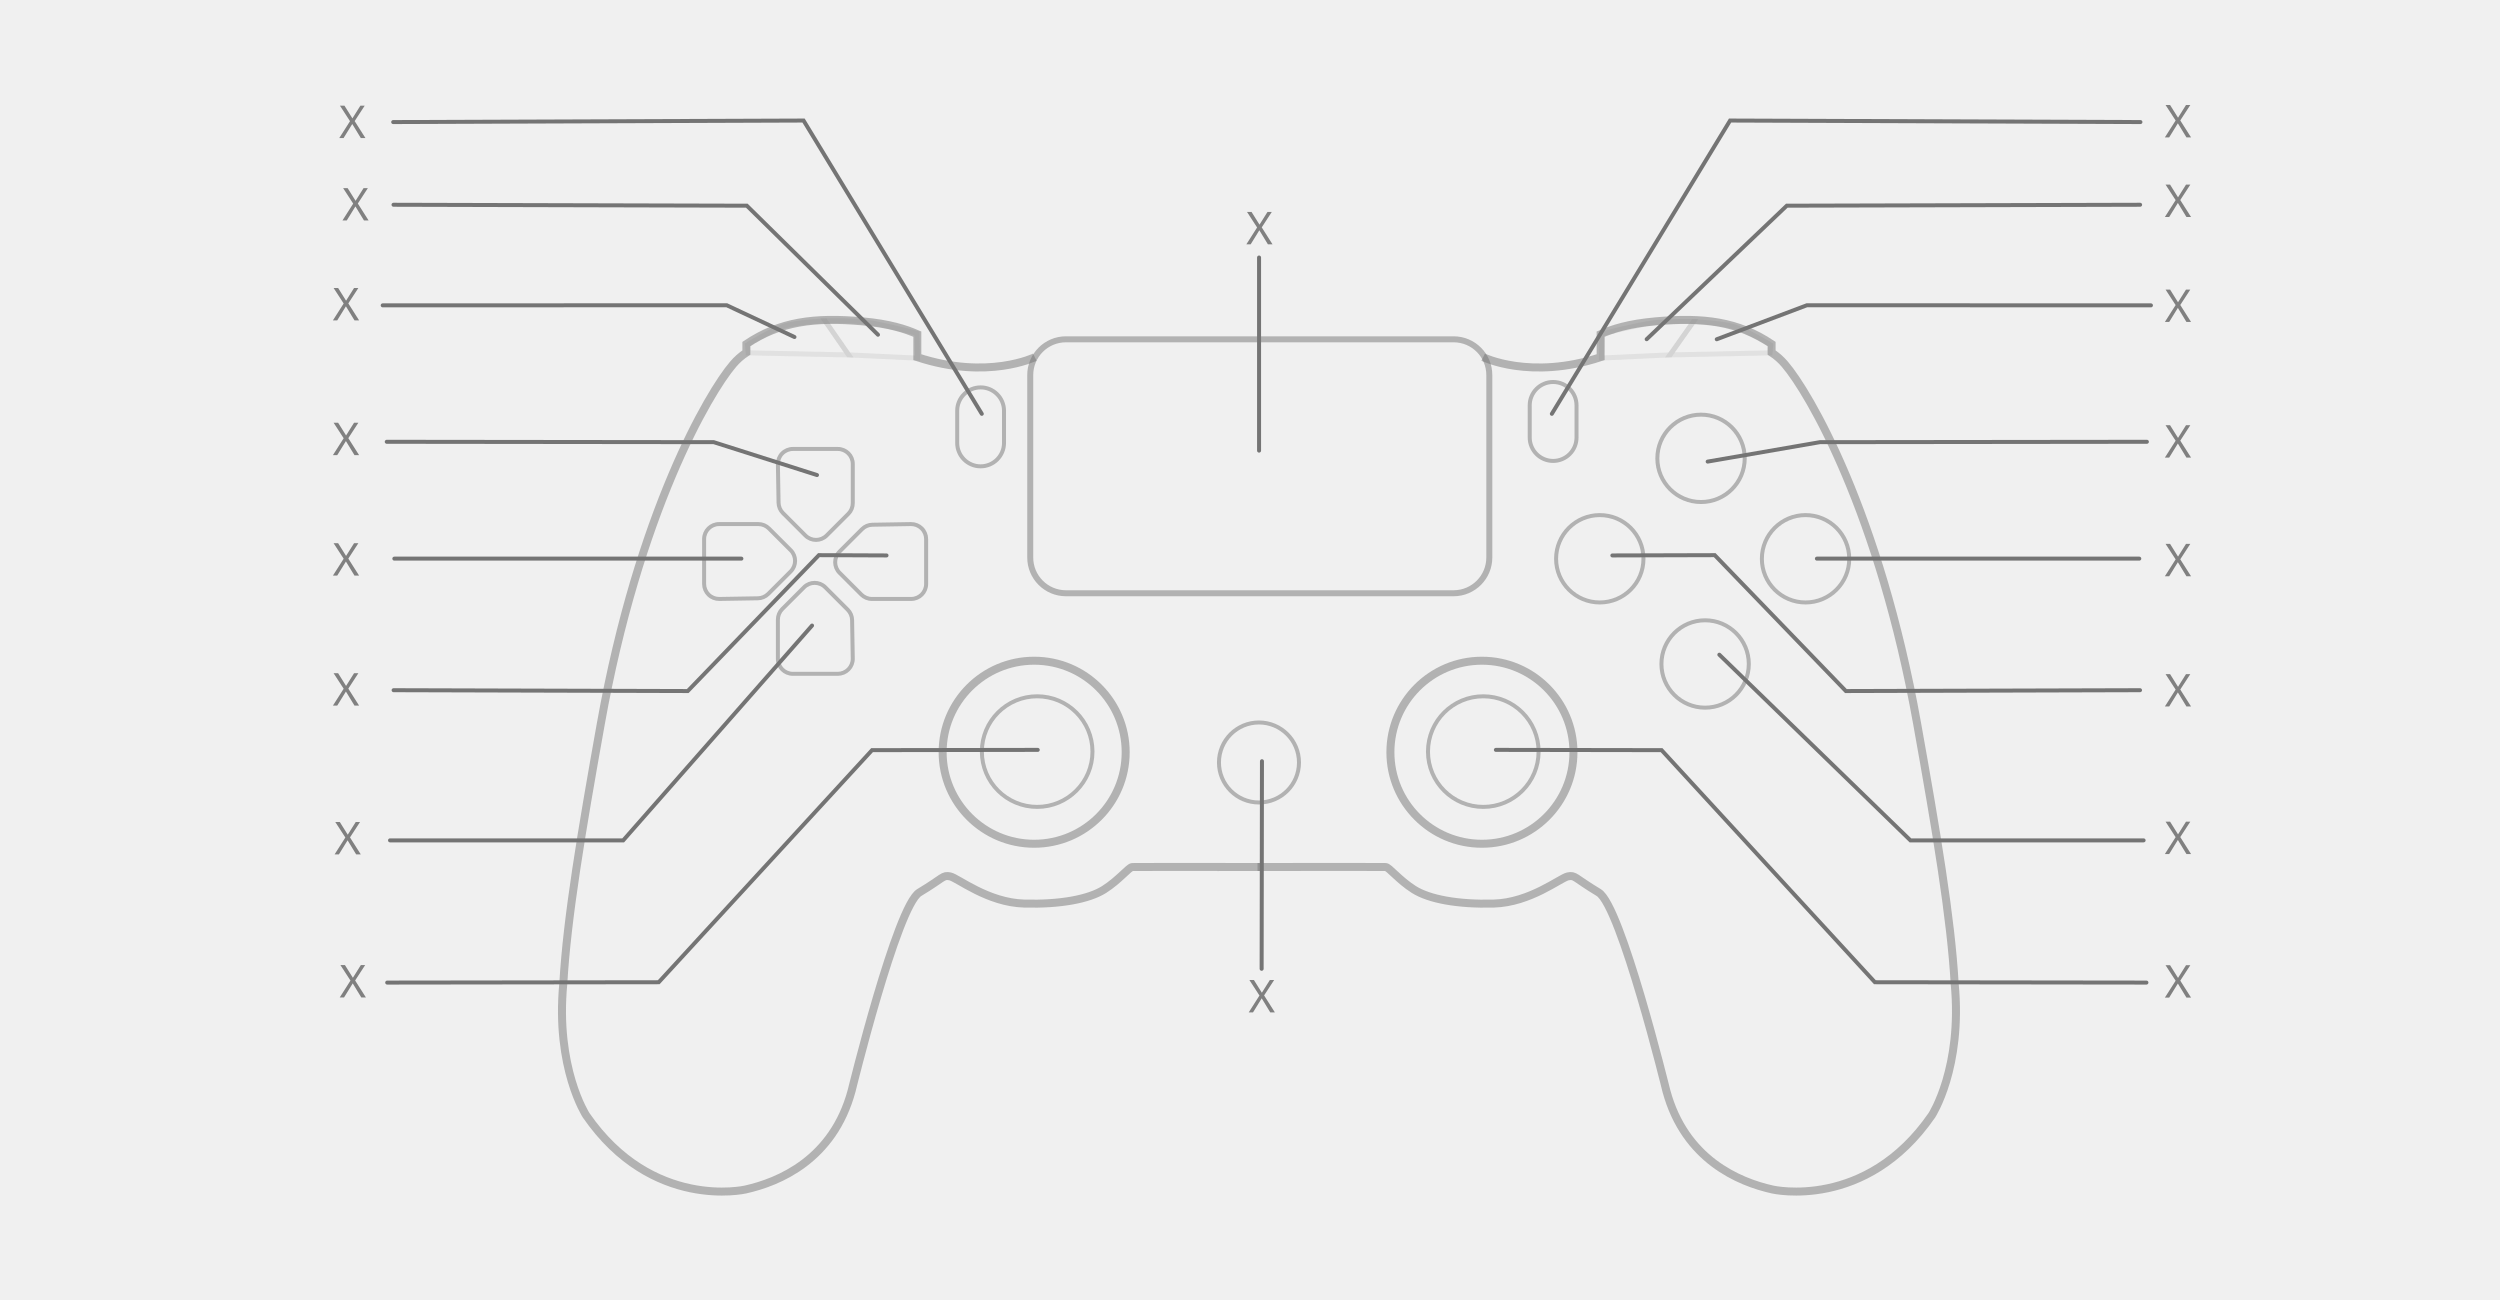
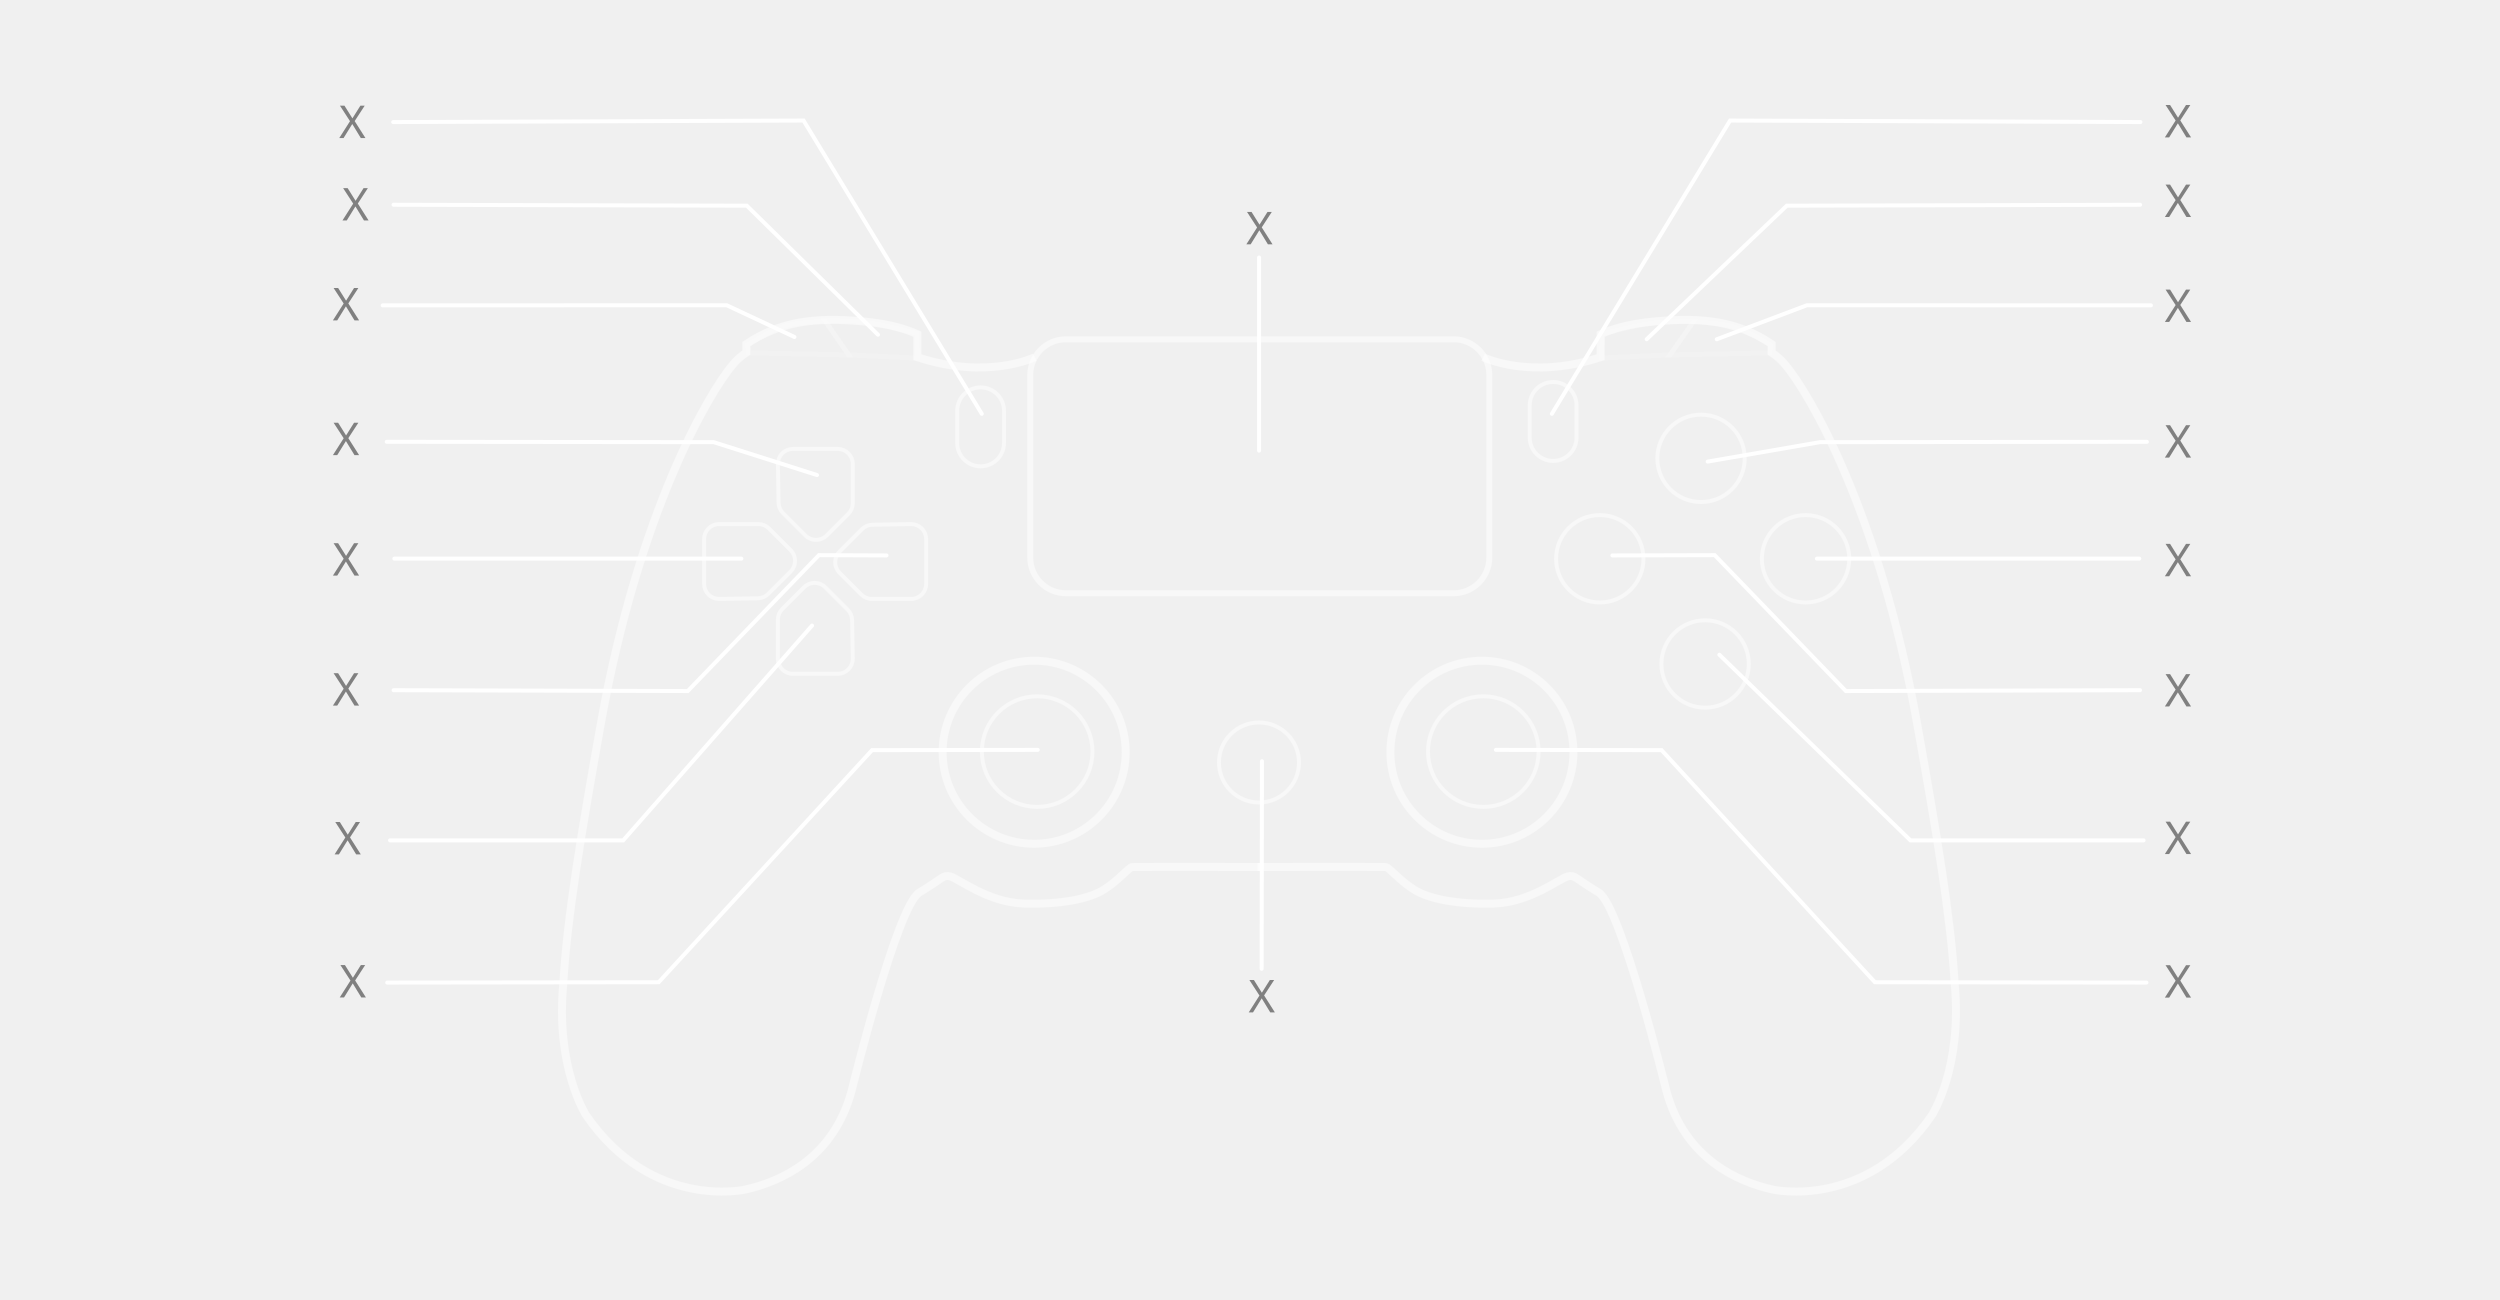
<svg xmlns="http://www.w3.org/2000/svg" width="1250" height="650" viewBox="0 0 1250 650" version="1.1" id="svg75" fill="none">
  <defs id="defs79" />
  <g id="group_texts" transform="translate(43.75825,11.51837)">
    <g id="inputs" transform="translate(62.01935,48.73171)">
-       <circle id="path_b0" cx="746.78" cy="271.74" r="21.843" fill="transparent" cursor="pointer" stroke="#747474" stroke-width="2" opacity="0.5" />
-       <circle id="path_b1" cx="796.999" cy="219.139" r="21.843" fill="transparent" cursor="pointer" stroke="#747474" stroke-width="2" opacity="0.5" />
-       <circle id="path_b2" cx="694.112" cy="219.139" r="21.843" fill="transparent" cursor="pointer" stroke="#747474" stroke-width="2" opacity="0.5" />
-       <circle id="path_b3" cx="744.739" cy="168.92" r="21.843" fill="transparent" cursor="pointer" stroke="#747474" stroke-width="2" opacity="0.5" />
-       <path id="path_b4" d="m 306.721,100.096 11.783,17.09 34.493,1.632 -0.305,-12.38 c 0,0 -17.34,-4.602 -26.215,-5.702 -6.538,-0.81 -19.755,-0.64 -19.755,-0.64 z" fill="transparent" cursor="pointer" stroke="#747474" stroke-width="2.5" opacity="0.5" stroke-opacity="0.25" />
-       <path id="path_b5" d="m 740.997,100.494 -11.729,16.683 -34.337,1.593 0.303,-12.085 c 0,0 17.262,-4.492 26.097,-5.566 6.509,-0.791 19.666,-0.625 19.666,-0.625 z" fill="transparent" cursor="pointer" stroke="#747474" stroke-width="2.5" opacity="0.5" stroke-opacity="0.25" />
-       <path id="path_b6" d="m 306.81,100.242 11.798,16.977 -50.316,-1.047 -0.333,-4.003 c 0,0 11.699,-7.33 18.221,-9.342 6.623,-2.043 20.631,-2.585 20.631,-2.585 z" fill="transparent" cursor="pointer" stroke="#747474" stroke-width="2.5" opacity="0.5" stroke-opacity="0.25" />
-       <path id="path_b7" d="m 740.908,100.636 -11.744,16.573 50.088,-1.022 0.332,-3.907 c 0,0 -11.646,-7.155 -18.139,-9.119 -6.593,-1.994 -20.538,-2.524 -20.538,-2.524 z" fill="transparent" cursor="pointer" stroke="#747474" stroke-width="2.5" opacity="0.5" stroke-opacity="0.25" />
-       <rect id="path_b8" width="23.408" height="39.467" rx="11.704" fill="transparent" cursor="pointer" stroke="#747474" stroke-width="2" x="372.822" y="133.449" opacity="0.5" />
-       <rect id="path_b9" width="23.408" height="39.467" rx="11.704" fill="transparent" cursor="pointer" stroke="#747474" stroke-width="2" x="659.078" y="130.746" opacity="0.5" />
-       <circle id="path_b10" cx="412.808" cy="315.548" r="27.65" fill="transparent" cursor="pointer" stroke="#747474" stroke-width="2" opacity="0.5" />
-       <circle id="path_b11" cx="635.866" cy="315.548" r="27.65" fill="transparent" cursor="pointer" stroke="#747474" stroke-width="2" opacity="0.5" />
-       <path id="path_b12" d="m 290.666,164.225 h 22.443 a 7.5,7.5 0 0 1 7.5,7.5 v 19.613 a 7.493,7.493 0 0 1 -2.2,5.3 l -10.877,10.872 a 7.5,7.5 0 0 1 -10.6,0 l -11.237,-11.235 a 7.5,7.5 0 0 1 -2.194,-5.172 l -0.328,-19.254 a 7.5,7.5 0 0 1 7.493,-7.624 z" fill="transparent" cursor="pointer" stroke="#747474" stroke-width="2" opacity="0.5" />
-       <path id="path_b13" d="m 313.109,276.664 h -22.443 a 7.5,7.5 0 0 1 -7.5,-7.495 v -19.613 a 7.5,7.5 0 0 1 2.2,-5.3 l 10.879,-10.877 a 7.5,7.5 0 0 1 10.6,0 l 11.236,11.237 a 7.5,7.5 0 0 1 2.194,5.172 l 0.328,19.254 a 7.5,7.5 0 0 1 -7.494,7.622 z" fill="transparent" cursor="pointer" stroke="#747474" stroke-width="2" opacity="0.5" />
-       <path id="path_b14" d="m 246.281,231.725 v -22.442 a 7.5,7.5 0 0 1 7.5,-7.495 h 19.613 a 7.494,7.494 0 0 1 5.3,2.2 l 10.878,10.878 a 7.5,7.5 0 0 1 0,10.6 l -11.237,11.236 a 7.5,7.5 0 0 1 -5.171,2.195 l -19.254,0.328 a 7.5,7.5 0 0 1 -7.629,-7.5 z" fill="transparent" cursor="pointer" stroke="#747474" stroke-width="2" opacity="0.5" />
-       <path id="path_b15" d="m 357.291,209.282 v 22.443 a 7.5,7.5 0 0 1 -7.5,7.5 h -19.609 a 7.494,7.494 0 0 1 -5.3,-2.2 l -10.878,-10.877 a 7.5,7.5 0 0 1 0,-10.6 l 11.237,-11.237 a 7.5,7.5 0 0 1 5.171,-2.194 l 19.26,-0.329 a 7.5,7.5 0 0 1 7.619,7.494 z" fill="transparent" cursor="pointer" stroke="#747474" stroke-width="2" opacity="0.5" />
-       <circle id="path_b16" cx="523.711" cy="320.992" r="20.006" fill="transparent" cursor="pointer" stroke="#747474" stroke-width="2" opacity="0.5" />
-       <path id="path_b17" d="m 427.164,109.402 h 193.895 a 17.867,17.867 0 0 1 17.822,17.911 v 91.154 a 17.867,17.867 0 0 1 -17.822,17.911 h -193.895 a 17.867,17.867 0 0 1 -17.822,-17.911 v -91.154 a 17.867,17.867 0 0 1 17.822,-17.911 z" fill="transparent" cursor="pointer" stroke="#747474" stroke-width="3" opacity="0.5" />
+       <circle id="path_b0" cx="746.78" cy="271.74" r="21.843" fill="transparent" cursor="pointer" stroke="#FFFFFF" stroke-width="2" opacity="0.5" />
+       <circle id="path_b1" cx="796.999" cy="219.139" r="21.843" fill="transparent" cursor="pointer" stroke="#FFFFFF" stroke-width="2" opacity="0.5" />
+       <circle id="path_b2" cx="694.112" cy="219.139" r="21.843" fill="transparent" cursor="pointer" stroke="#FFFFFF" stroke-width="2" opacity="0.5" />
+       <circle id="path_b3" cx="744.739" cy="168.92" r="21.843" fill="transparent" cursor="pointer" stroke="#FFFFFF" stroke-width="2" opacity="0.5" />
+       <path id="path_b4" d="m 306.721,100.096 11.783,17.09 34.493,1.632 -0.305,-12.38 c 0,0 -17.34,-4.602 -26.215,-5.702 -6.538,-0.81 -19.755,-0.64 -19.755,-0.64 z" fill="transparent" cursor="pointer" stroke="#FFFFFF" stroke-width="2.5" opacity="0.5" stroke-opacity="0.25" />
+       <path id="path_b5" d="m 740.997,100.494 -11.729,16.683 -34.337,1.593 0.303,-12.085 c 0,0 17.262,-4.492 26.097,-5.566 6.509,-0.791 19.666,-0.625 19.666,-0.625 z" fill="transparent" cursor="pointer" stroke="#FFFFFF" stroke-width="2.5" opacity="0.5" stroke-opacity="0.25" />
+       <path id="path_b6" d="m 306.81,100.242 11.798,16.977 -50.316,-1.047 -0.333,-4.003 c 0,0 11.699,-7.33 18.221,-9.342 6.623,-2.043 20.631,-2.585 20.631,-2.585 z" fill="transparent" cursor="pointer" stroke="#FFFFFF" stroke-width="2.5" opacity="0.5" stroke-opacity="0.25" />
+       <path id="path_b7" d="m 740.908,100.636 -11.744,16.573 50.088,-1.022 0.332,-3.907 c 0,0 -11.646,-7.155 -18.139,-9.119 -6.593,-1.994 -20.538,-2.524 -20.538,-2.524 z" fill="transparent" cursor="pointer" stroke="#FFFFFF" stroke-width="2.5" opacity="0.5" stroke-opacity="0.25" />
+       <rect id="path_b8" width="23.408" height="39.467" rx="11.704" fill="transparent" cursor="pointer" stroke="#FFFFFF" stroke-width="2" x="372.822" y="133.449" opacity="0.5" />
+       <rect id="path_b9" width="23.408" height="39.467" rx="11.704" fill="transparent" cursor="pointer" stroke="#FFFFFF" stroke-width="2" x="659.078" y="130.746" opacity="0.5" />
+       <circle id="path_b10" cx="412.808" cy="315.548" r="27.65" fill="transparent" cursor="pointer" stroke="#FFFFFF" stroke-width="2" opacity="0.5" />
+       <circle id="path_b11" cx="635.866" cy="315.548" r="27.65" fill="transparent" cursor="pointer" stroke="#FFFFFF" stroke-width="2" opacity="0.5" />
+       <path id="path_b12" d="m 290.666,164.225 h 22.443 a 7.5,7.5 0 0 1 7.5,7.5 v 19.613 a 7.493,7.493 0 0 1 -2.2,5.3 l -10.877,10.872 a 7.5,7.5 0 0 1 -10.6,0 l -11.237,-11.235 a 7.5,7.5 0 0 1 -2.194,-5.172 l -0.328,-19.254 a 7.5,7.5 0 0 1 7.493,-7.624 z" fill="transparent" cursor="pointer" stroke="#FFFFFF" stroke-width="2" opacity="0.5" />
+       <path id="path_b13" d="m 313.109,276.664 h -22.443 a 7.5,7.5 0 0 1 -7.5,-7.495 v -19.613 a 7.5,7.5 0 0 1 2.2,-5.3 l 10.879,-10.877 a 7.5,7.5 0 0 1 10.6,0 l 11.236,11.237 a 7.5,7.5 0 0 1 2.194,5.172 l 0.328,19.254 a 7.5,7.5 0 0 1 -7.494,7.622 z" fill="transparent" cursor="pointer" stroke="#FFFFFF" stroke-width="2" opacity="0.5" />
+       <path id="path_b14" d="m 246.281,231.725 v -22.442 a 7.5,7.5 0 0 1 7.5,-7.495 h 19.613 a 7.494,7.494 0 0 1 5.3,2.2 l 10.878,10.878 a 7.5,7.5 0 0 1 0,10.6 l -11.237,11.236 a 7.5,7.5 0 0 1 -5.171,2.195 l -19.254,0.328 a 7.5,7.5 0 0 1 -7.629,-7.5 z" fill="transparent" cursor="pointer" stroke="#FFFFFF" stroke-width="2" opacity="0.5" />
+       <path id="path_b15" d="m 357.291,209.282 v 22.443 a 7.5,7.5 0 0 1 -7.5,7.5 h -19.609 a 7.494,7.494 0 0 1 -5.3,-2.2 l -10.878,-10.877 a 7.5,7.5 0 0 1 0,-10.6 l 11.237,-11.237 a 7.5,7.5 0 0 1 5.171,-2.194 l 19.26,-0.329 a 7.5,7.5 0 0 1 7.619,7.494 z" fill="transparent" cursor="pointer" stroke="#FFFFFF" stroke-width="2" opacity="0.5" />
+       <circle id="path_b16" cx="523.711" cy="320.992" r="20.006" fill="transparent" cursor="pointer" stroke="#FFFFFF" stroke-width="2" opacity="0.5" />
+       <path id="path_b17" d="m 427.164,109.402 h 193.895 a 17.867,17.867 0 0 1 17.822,17.911 v 91.154 a 17.867,17.867 0 0 1 -17.822,17.911 h -193.895 a 17.867,17.867 0 0 1 -17.822,-17.911 v -91.154 a 17.867,17.867 0 0 1 17.822,-17.911 z" fill="transparent" cursor="pointer" stroke="#FFFFFF" stroke-width="3" opacity="0.5" />
    </g>
    <g id="group_body" transform="translate(62.01935,48.73171)">
-       <circle cx="635.185" cy="315.867" r="45.762" fill="none" id="path_axis_b15" opacity="0.5" stroke="#747474" stroke-width="4" />
-       <circle cx="411.301" cy="315.867" r="45.762" fill="none" id="path_axis_b14" opacity="0.5" stroke="#747474" stroke-width="4" />
-       <path id="path_left_body" d="m 411.629,118.339 c 0,0 -23.6,11.613 -58.741,0 v -11.509 c -5.844,-2.541 -13.7,-5.182 -27.456,-6.407 -24.045,-2.14 -41.164,0.066 -58.025,11.335 v 4.262 a 30.665,30.665 0 0 0 -6.625,5.854 c -12.247,14.289 -47.273,74.291 -66.125,179.622 -9.707,54.235 -16.938,97.438 -18.775,129.944 -4.021,42.239 11.4,65.932 11.4,65.932 32.971,47.877 79.599,37.145 79.599,37.145 16.919,-3.757 43.885,-15.017 53.157,-49.381 0,0 22.67,-92.43 33.854,-99.141 12.248,-7.349 11.656,-8.851 15.433,-8.034 3.777,0.817 18.781,13.065 36.95,13.575 18.169,0.51 32.458,-2.245 40.012,-7.043 7.554,-4.798 12.351,-11.126 14.086,-11.228 0.9,-0.053 23.163,-0.051 44.5,-0.037 v 0.037 c 0,0 8.259,-0.01 19.578,-0.021" fill="none" stroke="#747474" stroke-width="4" opacity="0.5" />
-       <path id="path_right_body" d="m 635.801,118.339 c 0,0 23.6,11.613 58.741,0 v -11.509 c 5.844,-2.541 13.7,-5.182 27.456,-6.407 24.045,-2.14 41.164,0.066 58.025,11.335 v 4.262 a 30.664,30.664 0 0 1 6.625,5.854 c 12.247,14.289 47.273,74.291 66.125,179.622 9.707,54.235 16.938,97.438 18.775,129.944 4.021,42.24 -11.4,65.932 -11.4,65.932 -32.971,47.877 -79.6,37.145 -79.6,37.145 -16.919,-3.757 -43.885,-15.017 -53.157,-49.381 0,0 -22.67,-92.43 -33.854,-99.141 -12.248,-7.349 -11.656,-8.851 -15.433,-8.035 -3.777,0.816 -18.781,13.065 -36.95,13.575 -18.169,0.51 -32.458,-2.245 -40.012,-7.043 -7.554,-4.798 -12.351,-11.126 -14.086,-11.228 -0.9,-0.052 -23.163,-0.051 -44.5,-0.037 v 0.037 c 0,0 -8.259,-0.01 -19.578,-0.021" fill="none" stroke="#747474" stroke-width="4" opacity="0.5" />
+       <circle cx="635.185" cy="315.867" r="45.762" fill="none" id="path_axis_b15" opacity="0.5" stroke="#FFFFFF" stroke-width="4" />
+       <circle cx="411.301" cy="315.867" r="45.762" fill="none" id="path_axis_b14" opacity="0.5" stroke="#FFFFFF" stroke-width="4" />
+       <path id="path_left_body" d="m 411.629,118.339 c 0,0 -23.6,11.613 -58.741,0 v -11.509 c -5.844,-2.541 -13.7,-5.182 -27.456,-6.407 -24.045,-2.14 -41.164,0.066 -58.025,11.335 v 4.262 a 30.665,30.665 0 0 0 -6.625,5.854 c -12.247,14.289 -47.273,74.291 -66.125,179.622 -9.707,54.235 -16.938,97.438 -18.775,129.944 -4.021,42.239 11.4,65.932 11.4,65.932 32.971,47.877 79.599,37.145 79.599,37.145 16.919,-3.757 43.885,-15.017 53.157,-49.381 0,0 22.67,-92.43 33.854,-99.141 12.248,-7.349 11.656,-8.851 15.433,-8.034 3.777,0.817 18.781,13.065 36.95,13.575 18.169,0.51 32.458,-2.245 40.012,-7.043 7.554,-4.798 12.351,-11.126 14.086,-11.228 0.9,-0.053 23.163,-0.051 44.5,-0.037 v 0.037 c 0,0 8.259,-0.01 19.578,-0.021" fill="none" stroke="#FFFFFF" stroke-width="4" opacity="0.5" />
+       <path id="path_right_body" d="m 635.801,118.339 c 0,0 23.6,11.613 58.741,0 v -11.509 c 5.844,-2.541 13.7,-5.182 27.456,-6.407 24.045,-2.14 41.164,0.066 58.025,11.335 v 4.262 a 30.664,30.664 0 0 1 6.625,5.854 c 12.247,14.289 47.273,74.291 66.125,179.622 9.707,54.235 16.938,97.438 18.775,129.944 4.021,42.24 -11.4,65.932 -11.4,65.932 -32.971,47.877 -79.6,37.145 -79.6,37.145 -16.919,-3.757 -43.885,-15.017 -53.157,-49.381 0,0 -22.67,-92.43 -33.854,-99.141 -12.248,-7.349 -11.656,-8.851 -15.433,-8.035 -3.777,0.816 -18.781,13.065 -36.95,13.575 -18.169,0.51 -32.458,-2.245 -40.012,-7.043 -7.554,-4.798 -12.351,-11.126 -14.086,-11.228 -0.9,-0.052 -23.163,-0.051 -44.5,-0.037 v 0.037 c 0,0 -8.259,-0.01 -19.578,-0.021" fill="none" stroke="#FFFFFF" stroke-width="4" opacity="0.5" />
    </g>
    <g id="group_lines_left" transform="translate(171.9458,93.42107)">
-       <path id="path_line_b4" d="M -18.947,-2.561 157.708,-2.093 223.288,62.424" fill="none" stroke="#747474" stroke-linecap="round" stroke-width="2" />
-       <path id="path_line_b6" d="M 181.524,63.568 147.66,47.685 -24.356,47.739" fill="none" stroke="#747474" stroke-linecap="round" stroke-width="2" />
-       <path id="path_line_b8" d="m -19.107,-43.906 205.176,-0.761 89.119,146.639" fill="none" stroke="#747474" stroke-linecap="round" stroke-width="2" />
-       <path id="path_line_b10" d="m 303.168,270 -82.848,0.135 -106.665,116.04 -135.755,0.176" fill="none" stroke="#747474" stroke-linecap="round" stroke-width="2" />
-       <path id="path_line_b12" d="M 192.792,132.584 141.157,116.141 -22.331,115.955" fill="none" stroke="#747474" stroke-linecap="round" stroke-width="2" stroke-dasharray="none" />
-       <path id="path_line_b13" d="M -20.691,315.245 H 95.895 L 190.32,207.839" fill="none" stroke="#747474" stroke-linecap="round" stroke-width="2" />
-       <path id="path_line_b14" d="M -18.534,174.376 H 154.99" fill="none" stroke="#747474" stroke-linecap="round" stroke-width="2" />
-       <path id="path_line_b15" d="m -18.903,240.161 147.075,0.423 65.571,-67.945 33.815,0.145" fill="none" stroke="#747474" stroke-linecap="round" stroke-width="2" opacity="0.99" stroke-dasharray="none" />
+       <path id="path_line_b4" d="M -18.947,-2.561 157.708,-2.093 223.288,62.424" fill="none" stroke="#FFFFFF" stroke-linecap="round" stroke-width="2" />
+       <path id="path_line_b6" d="M 181.524,63.568 147.66,47.685 -24.356,47.739" fill="none" stroke="#FFFFFF" stroke-linecap="round" stroke-width="2" />
+       <path id="path_line_b8" d="m -19.107,-43.906 205.176,-0.761 89.119,146.639" fill="none" stroke="#FFFFFF" stroke-linecap="round" stroke-width="2" />
+       <path id="path_line_b10" d="m 303.168,270 -82.848,0.135 -106.665,116.04 -135.755,0.176" fill="none" stroke="#FFFFFF" stroke-linecap="round" stroke-width="2" />
+       <path id="path_line_b12" d="M 192.792,132.584 141.157,116.141 -22.331,115.955" fill="none" stroke="#FFFFFF" stroke-linecap="round" stroke-width="2" stroke-dasharray="none" />
+       <path id="path_line_b13" d="M -20.691,315.245 H 95.895 L 190.32,207.839" fill="none" stroke="#FFFFFF" stroke-linecap="round" stroke-width="2" />
+       <path id="path_line_b14" d="M -18.534,174.376 H 154.99" fill="none" stroke="#FFFFFF" stroke-linecap="round" stroke-width="2" />
+       <path id="path_line_b15" d="m -18.903,240.161 147.075,0.423 65.571,-67.945 33.815,0.145" fill="none" stroke="#FFFFFF" stroke-linecap="round" stroke-width="2" opacity="0.99" stroke-dasharray="none" />
    </g>
    <g id="group_lines_right" transform="matrix(-1,0,0,1,1007.352,93.42107)">
-       <path id="path_line_b0" d="M -20.691,315.245 H 95.895 l 95.546,-92.833" fill="none" stroke="#747474" stroke-linecap="round" stroke-width="2" />
-       <path id="path_line_b1" d="M -18.534,174.376 H 142.659" fill="none" stroke="#747474" stroke-linecap="round" stroke-width="2" />
-       <path id="path_line_b2" d="m -18.903,240.161 147.075,0.423 65.571,-67.945 51.19,0.145" fill="none" stroke="#747474" stroke-linecap="round" stroke-width="2" opacity="0.99" stroke-dasharray="none" />
-       <path id="path_line_b3" d="m 197.276,125.859 -56.119,-9.717 -163.488,-0.186" fill="none" stroke="#747474" stroke-linecap="round" stroke-width="2" stroke-dasharray="none" />
-       <path id="path_line_b5" d="M -18.947,-2.561 157.708,-2.093 227.772,64.666" fill="none" stroke="#747474" stroke-linecap="round" stroke-width="2" />
-       <path id="path_line_b7" d="m 192.734,64.689 -45.073,-17.004 -172.017,0.054" fill="none" stroke="#747474" stroke-linecap="round" stroke-width="2" />
-       <path id="path_line_b9" d="m -19.107,-43.906 205.176,-0.761 89.119,146.639" fill="none" stroke="#747474" stroke-linecap="round" stroke-width="2" />
-       <path id="path_line_b11" d="m 303.168,270 -82.848,0.135 -106.665,116.04 -135.755,0.176" fill="none" stroke="#747474" stroke-linecap="round" stroke-width="2" />
+       <path id="path_line_b0" d="M -20.691,315.245 H 95.895 l 95.546,-92.833" fill="none" stroke="#FFFFFF" stroke-linecap="round" stroke-width="2" />
+       <path id="path_line_b1" d="M -18.534,174.376 H 142.659" fill="none" stroke="#FFFFFF" stroke-linecap="round" stroke-width="2" />
+       <path id="path_line_b2" d="m -18.903,240.161 147.075,0.423 65.571,-67.945 51.19,0.145" fill="none" stroke="#FFFFFF" stroke-linecap="round" stroke-width="2" opacity="0.99" stroke-dasharray="none" />
+       <path id="path_line_b3" d="m 197.276,125.859 -56.119,-9.717 -163.488,-0.186" fill="none" stroke="#FFFFFF" stroke-linecap="round" stroke-width="2" stroke-dasharray="none" />
+       <path id="path_line_b5" d="M -18.947,-2.561 157.708,-2.093 227.772,64.666" fill="none" stroke="#FFFFFF" stroke-linecap="round" stroke-width="2" />
+       <path id="path_line_b7" d="m 192.734,64.689 -45.073,-17.004 -172.017,0.054" fill="none" stroke="#FFFFFF" stroke-linecap="round" stroke-width="2" />
+       <path id="path_line_b9" d="m -19.107,-43.906 205.176,-0.761 89.119,146.639" fill="none" stroke="#FFFFFF" stroke-linecap="round" stroke-width="2" />
+       <path id="path_line_b11" d="m 303.168,270 -82.848,0.135 -106.665,116.04 -135.755,0.176" fill="none" stroke="#FFFFFF" stroke-linecap="round" stroke-width="2" />
    </g>
    <g id="group_lines_center">
-       <path id="path_line_b16" d="M 587.221,369.088 587.058,472.878" fill="none" stroke="#747474" stroke-linecap="round" stroke-width="2" />
-       <path id="path_line_b17" d="m 585.775,117.242 v 96.555" fill="none" stroke="#747474" stroke-linecap="round" stroke-width="2" />
+       <path id="path_line_b16" d="M 587.221,369.088 587.058,472.878" fill="none" stroke="#FFFFFF" stroke-linecap="round" stroke-width="2" />
+       <path id="path_line_b17" d="m 585.775,117.242 v 96.555" fill="none" stroke="#FFFFFF" stroke-linecap="round" stroke-width="2" />
    </g>
    <text xml:space="preserve" x="585.961" y="110.654" text-anchor="middle" id="text_b17" font-style="normal" font-variant="normal" font-weight="500" font-stretch="normal" font-size="22.667px" font-family="Fira Mono for Powerline" fill="#808080">X</text>
    <text xml:space="preserve" x="587.142" y="494.683" text-anchor="middle" id="text_b16" font-style="normal" font-variant="normal" font-weight="500" font-stretch="normal" font-size="22.667px" font-family="Fira Mono for Powerline" fill="#808080">X</text>
    <text xml:space="preserve" x="135.889" y="341.285" text-anchor="end" id="text_b15" font-style="normal" font-variant="normal" font-weight="500" font-stretch="normal" font-size="22.667px" font-family="Fira Mono for Powerline" fill="#808080">X</text>
    <text xml:space="preserve" x="135.889" y="276.286" text-anchor="end" id="text_b14" font-style="normal" font-variant="normal" font-weight="500" font-stretch="normal" font-size="22.667px" font-family="Fira Mono for Powerline" fill="#808080">X</text>
    <text xml:space="preserve" x="136.73" y="415.675" text-anchor="end" id="text_b13" font-style="normal" font-variant="normal" font-weight="500" font-stretch="normal" font-size="22.667px" font-family="Fira Mono for Powerline" fill="#808080">X</text>
    <text xml:space="preserve" x="135.889" y="216.044" text-anchor="end" id="text_b12" font-style="normal" font-variant="normal" font-weight="500" font-stretch="normal" font-size="22.667px" font-family="Fira Mono for Powerline" fill="#808080">X</text>
    <text xml:space="preserve" x="1038.583" y="487.282" id="text_b11" font-style="normal" font-variant="normal" font-weight="500" font-stretch="normal" font-size="22.667px" font-family="Fira Mono for Powerline" fill="#808080">X</text>
    <text xml:space="preserve" x="139.296" y="487.208" id="text_b10" text-anchor="end" font-style="normal" font-variant="normal" font-weight="500" font-stretch="normal" font-size="22.667px" font-family="Fira Mono for Powerline" fill="#808080">X</text>
    <text xml:space="preserve" x="1038.583" y="57.174" id="text_b9" font-style="normal" font-variant="normal" font-weight="500" font-stretch="normal" font-size="22.667px" font-family="Fira Mono for Powerline" fill="#808080">X</text>
    <text xml:space="preserve" x="139.06" y="57.512" text-anchor="end" id="text_b8" font-style="normal" font-variant="normal" font-weight="500" font-stretch="normal" font-size="22.667px" font-family="Fira Mono for Powerline" fill="#808080">X</text>
    <text xml:space="preserve" x="1038.583" y="149.461" id="text_b7" font-style="normal" font-variant="normal" font-weight="500" font-stretch="normal" font-size="22.667px" font-family="Fira Mono for Powerline" fill="#808080">X</text>
    <text xml:space="preserve" x="135.889" y="148.668" text-anchor="end" id="text_b6" font-style="normal" font-variant="normal" font-weight="500" font-stretch="normal" font-size="22.667px" font-family="Fira Mono for Powerline" fill="#808080">X</text>
    <text xml:space="preserve" x="1038.583" y="96.986" id="text_b5" font-style="normal" font-variant="normal" font-weight="500" font-stretch="normal" font-size="22.667px" font-family="Fira Mono for Powerline" fill="#808080">X</text>
    <text xml:space="preserve" x="140.645" y="98.731" text-anchor="end" id="text_b4" font-style="normal" font-variant="normal" font-weight="500" font-stretch="normal" font-size="22.667px" font-family="Fira Mono for Powerline" fill="#808080">X</text>
    <text xml:space="preserve" x="1038.583" y="217.278" id="text_b3" font-style="normal" font-variant="normal" font-weight="500" font-stretch="normal" font-size="22.667px" font-family="Fira Mono for Powerline" fill="#808080">X</text>
    <text xml:space="preserve" x="1038.583" y="341.726" id="text_b2" font-style="normal" font-variant="normal" font-weight="500" font-stretch="normal" font-size="22.667px" font-family="Fira Mono for Powerline" fill="#808080">X</text>
    <text xml:space="preserve" x="1038.583" y="276.615" id="text_b1" font-style="normal" font-variant="normal" font-weight="500" font-stretch="normal" font-size="22.667px" font-family="Fira Mono for Powerline" fill="#808080">X</text>
    <text xml:space="preserve" x="1038.583" y="415.502" id="text_b0" font-style="normal" font-variant="normal" font-weight="500" font-stretch="normal" font-size="22.667px" font-family="Fira Mono for Powerline" fill="#808080">X</text>
  </g>
</svg>
